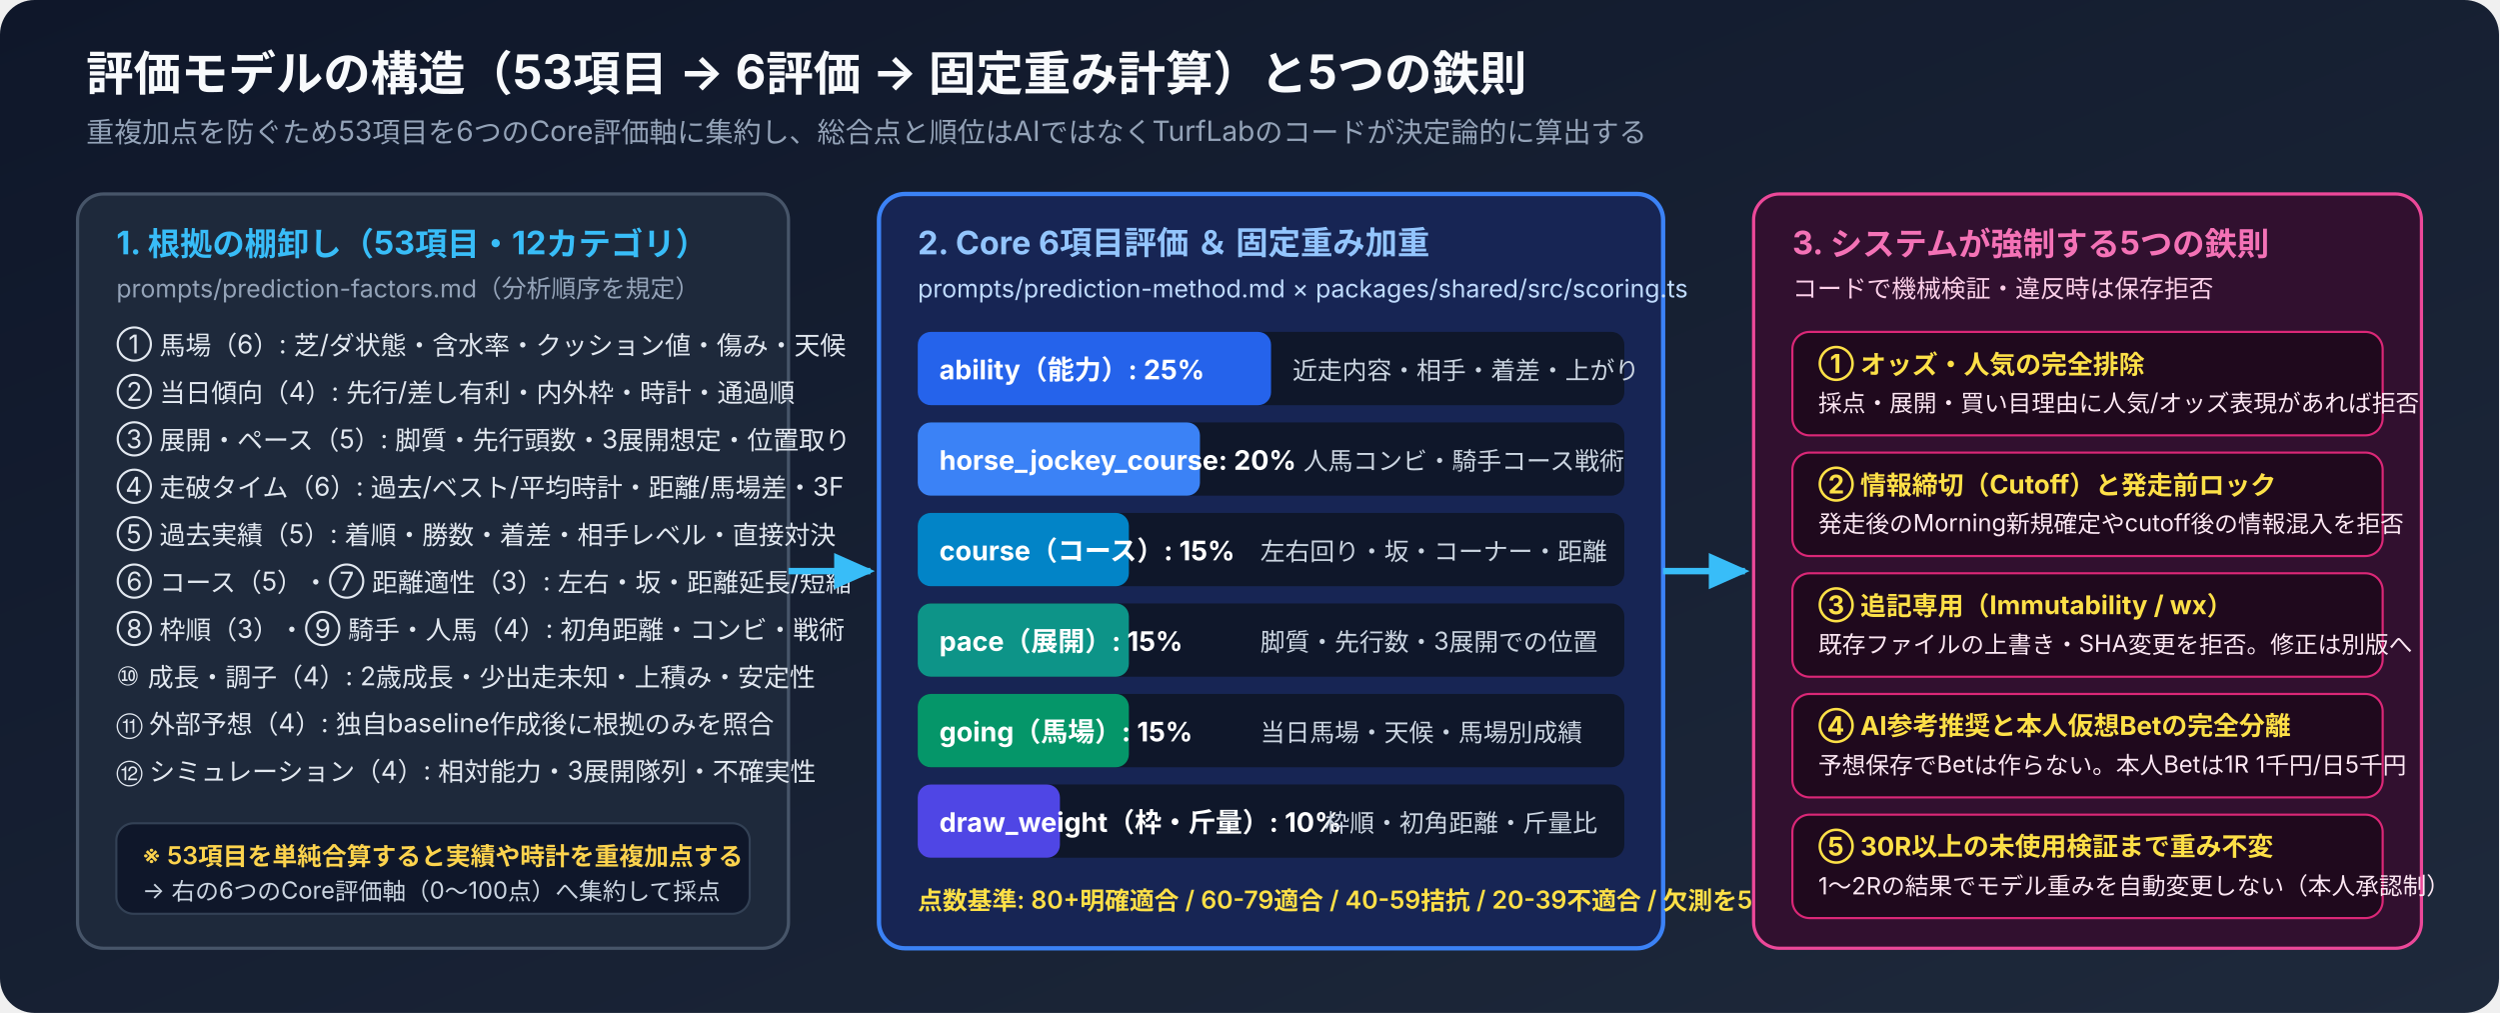
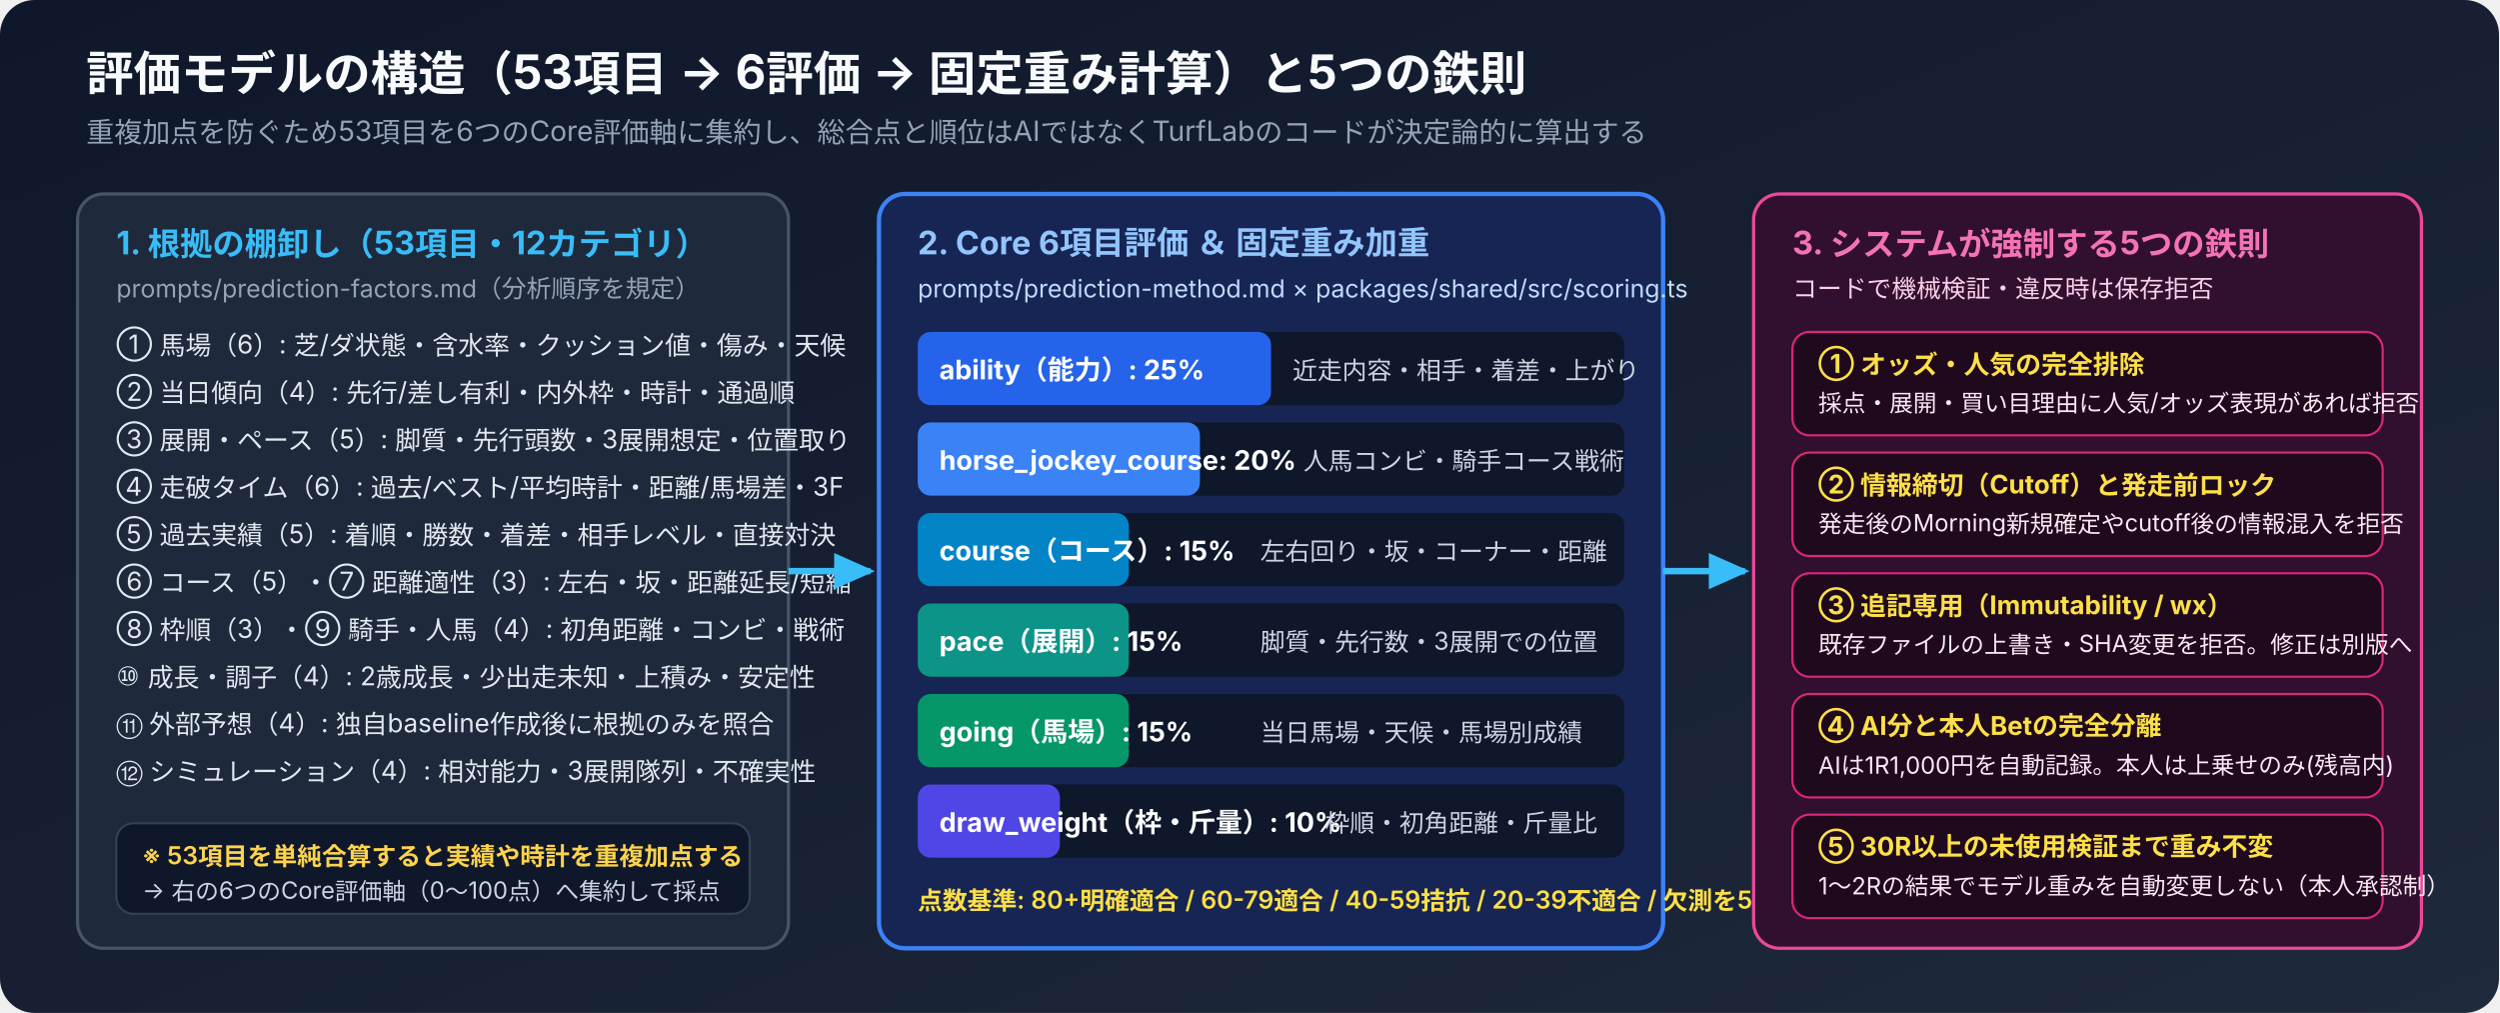
<svg xmlns="http://www.w3.org/2000/svg" viewBox="0 0 1160 470" width="100%" height="auto" font-family="system-ui, -apple-system, 'Segoe UI', 'Hiragino Sans', 'Meiryo', sans-serif">
  <defs>
    <linearGradient id="bgScore" x1="0" y1="0" x2="1" y2="1">
      <stop offset="0%" stop-color="#0f172a" />
      <stop offset="100%" stop-color="#1e293b" />
    </linearGradient>
    <marker id="arrowRight" viewBox="0 0 10 10" refX="8" refY="5" markerWidth="7" markerHeight="7" orient="auto-start-reverse">
      <path d="M 0 1 L 9 5 L 0 9 z" fill="#38bdf8" />
    </marker>
  </defs>
  <rect width="1160" height="470" rx="16" fill="url(#bgScore)" />
  <text x="40" y="42" fill="#f8fafc" font-size="22" font-weight="700">評価モデルの構造（53項目 → 6評価 → 固定重み計算）と5つの鉄則</text>
  <text x="40" y="66" fill="#94a3b8" font-size="13">重複加点を防ぐため53項目を6つのCore評価軸に集約し、総合点と順位はAIではなくTurfLabのコードが決定論的に算出する</text>
  <rect x="36" y="90" width="330" height="350" rx="12" fill="#1e293b" stroke="#475569" stroke-width="1.5" />
  <text x="54" y="118" fill="#38bdf8" font-size="15" font-weight="700">1. 根拠の棚卸し（53項目・12カテゴリ）</text>
  <text x="54" y="138" fill="#94a3b8" font-size="11.5">prompts/prediction-factors.md（分析順序を規定）</text>
  <text x="54" y="164" fill="#e2e8f0" font-size="12">① 馬場（6）: 芝/ダ状態・含水率・クッション値・傷み・天候</text>
  <text x="54" y="186" fill="#e2e8f0" font-size="12">② 当日傾向（4）: 先行/差し有利・内外枠・時計・通過順</text>
  <text x="54" y="208" fill="#e2e8f0" font-size="12">③ 展開・ペース（5）: 脚質・先行頭数・3展開想定・位置取り</text>
  <text x="54" y="230" fill="#e2e8f0" font-size="12">④ 走破タイム（6）: 過去/ベスト/平均時計・距離/馬場差・3F</text>
  <text x="54" y="252" fill="#e2e8f0" font-size="12">⑤ 過去実績（5）: 着順・勝数・着差・相手レベル・直接対決</text>
  <text x="54" y="274" fill="#e2e8f0" font-size="12">⑥ コース（5）・⑦ 距離適性（3）: 左右・坂・距離延長/短縮</text>
  <text x="54" y="296" fill="#e2e8f0" font-size="12">⑧ 枠順（3）・⑨ 騎手・人馬（4）: 初角距離・コンビ・戦術</text>
  <text x="54" y="318" fill="#e2e8f0" font-size="12">⑩ 成長・調子（4）: 2歳成長・少出走未知・上積み・安定性</text>
  <text x="54" y="340" fill="#e2e8f0" font-size="12">⑪ 外部予想（4）: 独自baseline作成後に根拠のみを照合</text>
  <text x="54" y="362" fill="#e2e8f0" font-size="12">⑫ シミュレーション（4）: 相対能力・3展開隊列・不確実性</text>
  <rect x="54" y="382" width="294" height="42" rx="8" fill="#0f172a" stroke="#334155" />
  <text x="66" y="401" fill="#fcd34d" font-size="11.5" font-weight="600">※ 53項目を単純合算すると実績や時計を重複加点する</text>
  <text x="66" y="417" fill="#cbd5e1" font-size="11">→ 右の6つのCore評価軸（0〜100点）へ集約して採点</text>
  <path d="M 366 265 L 404 265" stroke="#38bdf8" stroke-width="3" marker-end="url(#arrowRight)" />
  <rect x="408" y="90" width="364" height="350" rx="12" fill="#172554" stroke="#3b82f6" stroke-width="2" />
  <text x="426" y="118" fill="#93c5fd" font-size="15" font-weight="700">2. Core 6項目評価 ＆ 固定重み加重</text>
  <text x="426" y="138" fill="#bfdbfe" font-size="11.5">prompts/prediction-method.md × packages/shared/src/scoring.ts</text>
  <rect x="426" y="154" width="328" height="34" rx="6" fill="#0f172a" />
  <rect x="426" y="154" width="164" height="34" rx="6" fill="#2563eb" />
  <text x="436" y="176" fill="#ffffff" font-size="12.5" font-weight="700">ability（能力）: 25%</text>
  <text x="600" y="176" fill="#cbd5e1" font-size="11.5">近走内容・相手・着差・上がり</text>
  <rect x="426" y="196" width="328" height="34" rx="6" fill="#0f172a" />
  <rect x="426" y="196" width="131" height="34" rx="6" fill="#3b82f6" />
  <text x="436" y="218" fill="#ffffff" font-size="12.5" font-weight="700">horse_jockey_course: 20%</text>
  <text x="605" y="218" fill="#cbd5e1" font-size="11.5">人馬コンビ・騎手コース戦術</text>
  <rect x="426" y="238" width="328" height="34" rx="6" fill="#0f172a" />
  <rect x="426" y="238" width="98" height="34" rx="6" fill="#0284c7" />
  <text x="436" y="260" fill="#ffffff" font-size="12.5" font-weight="700">course（コース）: 15%</text>
  <text x="585" y="260" fill="#cbd5e1" font-size="11.5">左右回り・坂・コーナー・距離</text>
  <rect x="426" y="280" width="328" height="34" rx="6" fill="#0f172a" />
  <rect x="426" y="280" width="98" height="34" rx="6" fill="#0d9488" />
  <text x="436" y="302" fill="#ffffff" font-size="12.5" font-weight="700">pace（展開）: 15%</text>
  <text x="585" y="302" fill="#cbd5e1" font-size="11.5">脚質・先行数・3展開での位置</text>
  <rect x="426" y="322" width="328" height="34" rx="6" fill="#0f172a" />
  <rect x="426" y="322" width="98" height="34" rx="6" fill="#059669" />
  <text x="436" y="344" fill="#ffffff" font-size="12.5" font-weight="700">going（馬場）: 15%</text>
  <text x="585" y="344" fill="#cbd5e1" font-size="11.5">当日馬場・天候・馬場別成績</text>
  <rect x="426" y="364" width="328" height="34" rx="6" fill="#0f172a" />
  <rect x="426" y="364" width="66" height="34" rx="6" fill="#4f46e5" />
  <text x="436" y="386" fill="#ffffff" font-size="12.5" font-weight="700">draw_weight（枠・斤量）: 10%</text>
  <text x="615" y="386" fill="#cbd5e1" font-size="11.5">枠順・初角距離・斤量比</text>
  <text x="426" y="422" fill="#fde047" font-size="11.5" font-weight="600">点数基準: 80+明確適合 / 60-79適合 / 40-59拮抗 / 20-39不適合 / 欠測を50で埋めない</text>
  <path d="M 772 265 L 810 265" stroke="#38bdf8" stroke-width="3" marker-end="url(#arrowRight)" />
  <rect x="814" y="90" width="310" height="350" rx="12" fill="#31102f" stroke="#ec4899" stroke-width="1.5" />
  <text x="832" y="118" fill="#f472b6" font-size="15" font-weight="700">3. システムが強制する5つの鉄則</text>
  <text x="832" y="138" fill="#fbcfe8" font-size="11.5">コードで機械検証・違反時は保存拒否</text>
  <rect x="832" y="154" width="274" height="48" rx="8" fill="#1f091d" stroke="#db2777" />
  <text x="844" y="173" fill="#fde047" font-size="12" font-weight="700">① オッズ・人気の完全排除</text>
  <text x="844" y="191" fill="#fce7f3" font-size="11">採点・展開・買い目理由に人気/オッズ表現があれば拒否</text>
  <rect x="832" y="210" width="274" height="48" rx="8" fill="#1f091d" stroke="#db2777" />
  <text x="844" y="229" fill="#fde047" font-size="12" font-weight="700">② 情報締切（Cutoff）と発走前ロック</text>
  <text x="844" y="247" fill="#fce7f3" font-size="11">発走後のMorning新規確定やcutoff後の情報混入を拒否</text>
  <rect x="832" y="266" width="274" height="48" rx="8" fill="#1f091d" stroke="#db2777" />
  <text x="844" y="285" fill="#fde047" font-size="12" font-weight="700">③ 追記専用（Immutability / wx）</text>
  <text x="844" y="303" fill="#fce7f3" font-size="11">既存ファイルの上書き・SHA変更を拒否。修正は別版へ</text>
  <rect x="832" y="322" width="274" height="48" rx="8" fill="#1f091d" stroke="#db2777" />
-   <text x="844" y="341" fill="#fde047" font-size="12" font-weight="700">④ AI参考推奨と本人仮想Betの完全分離</text>
-   <text x="844" y="359" fill="#fce7f3" font-size="11">予想保存でBetは作らない。本人Betは1R 1千円/日5千円</text>
+   <text x="844" y="341" fill="#fde047" font-size="12" font-weight="700">④ AI分と本人Betの完全分離</text>
+   <text x="844" y="359" fill="#fce7f3" font-size="11">AIは1R1,000円を自動記録。本人は上乗せのみ(残高内)</text>
  <rect x="832" y="378" width="274" height="48" rx="8" fill="#1f091d" stroke="#db2777" />
  <text x="844" y="397" fill="#fde047" font-size="12" font-weight="700">⑤ 30R以上の未使用検証まで重み不変</text>
  <text x="844" y="415" fill="#fce7f3" font-size="11">1〜2Rの結果でモデル重みを自動変更しない（本人承認制）</text>
</svg>
